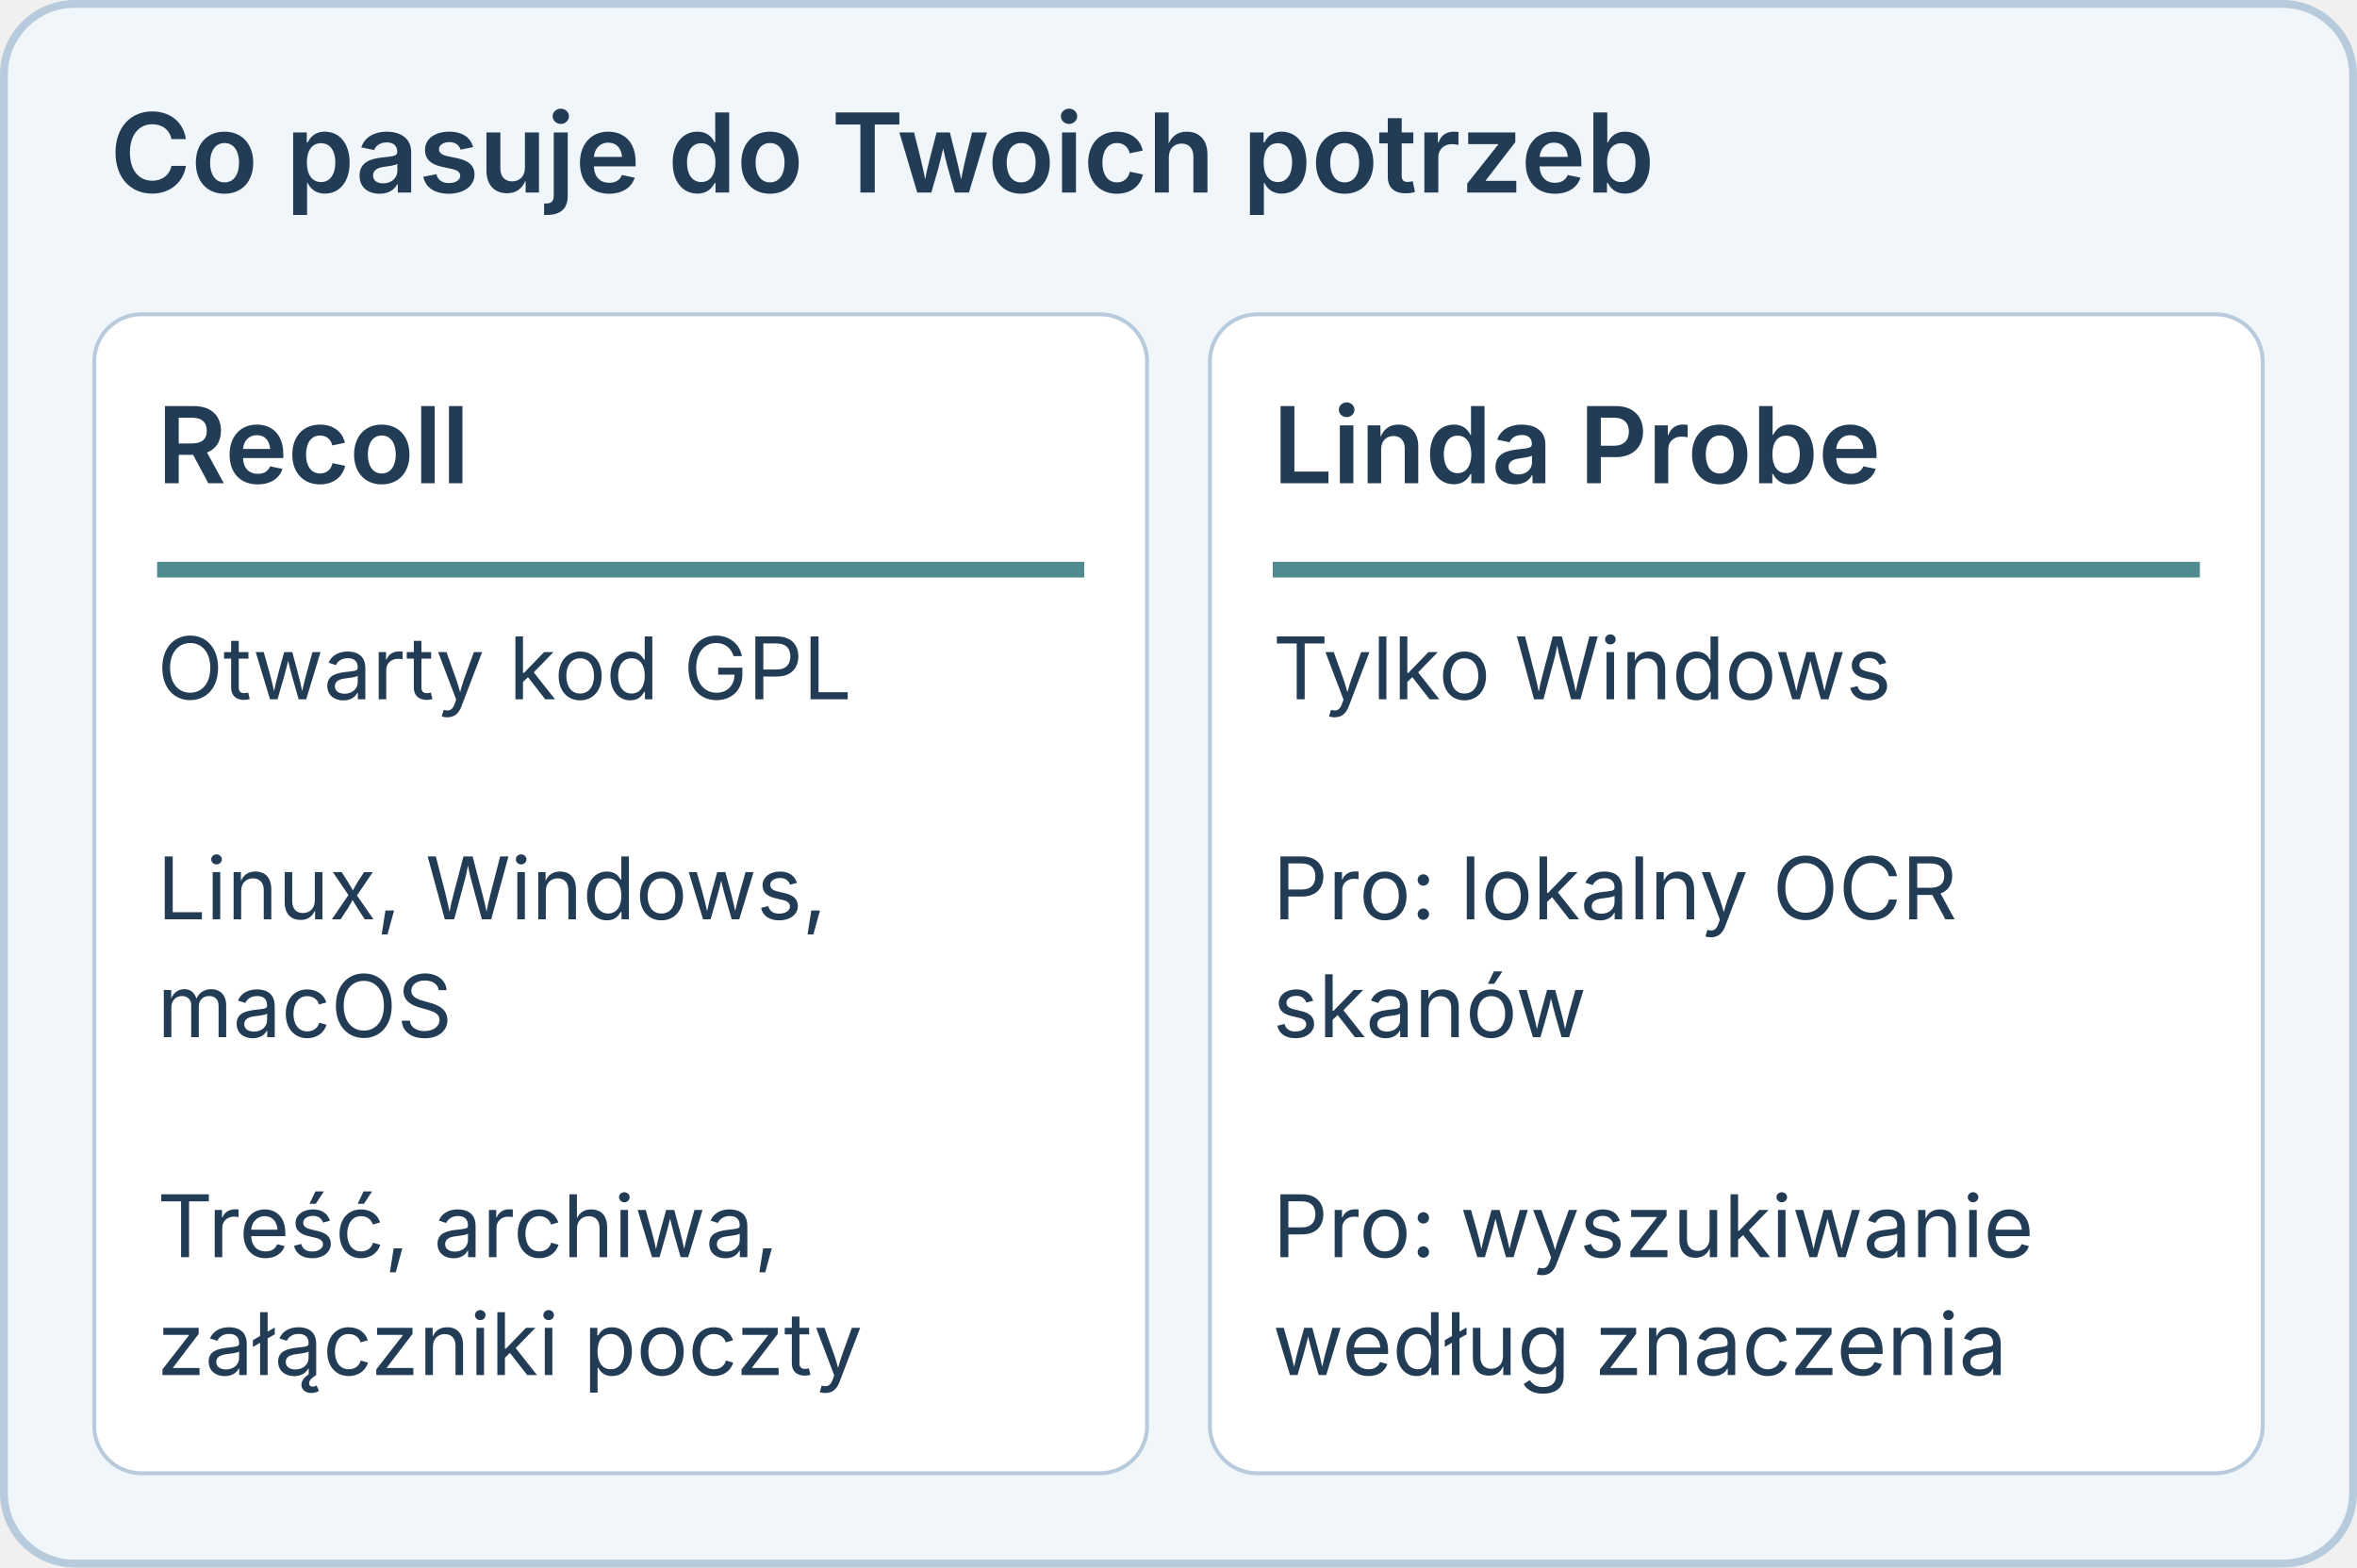
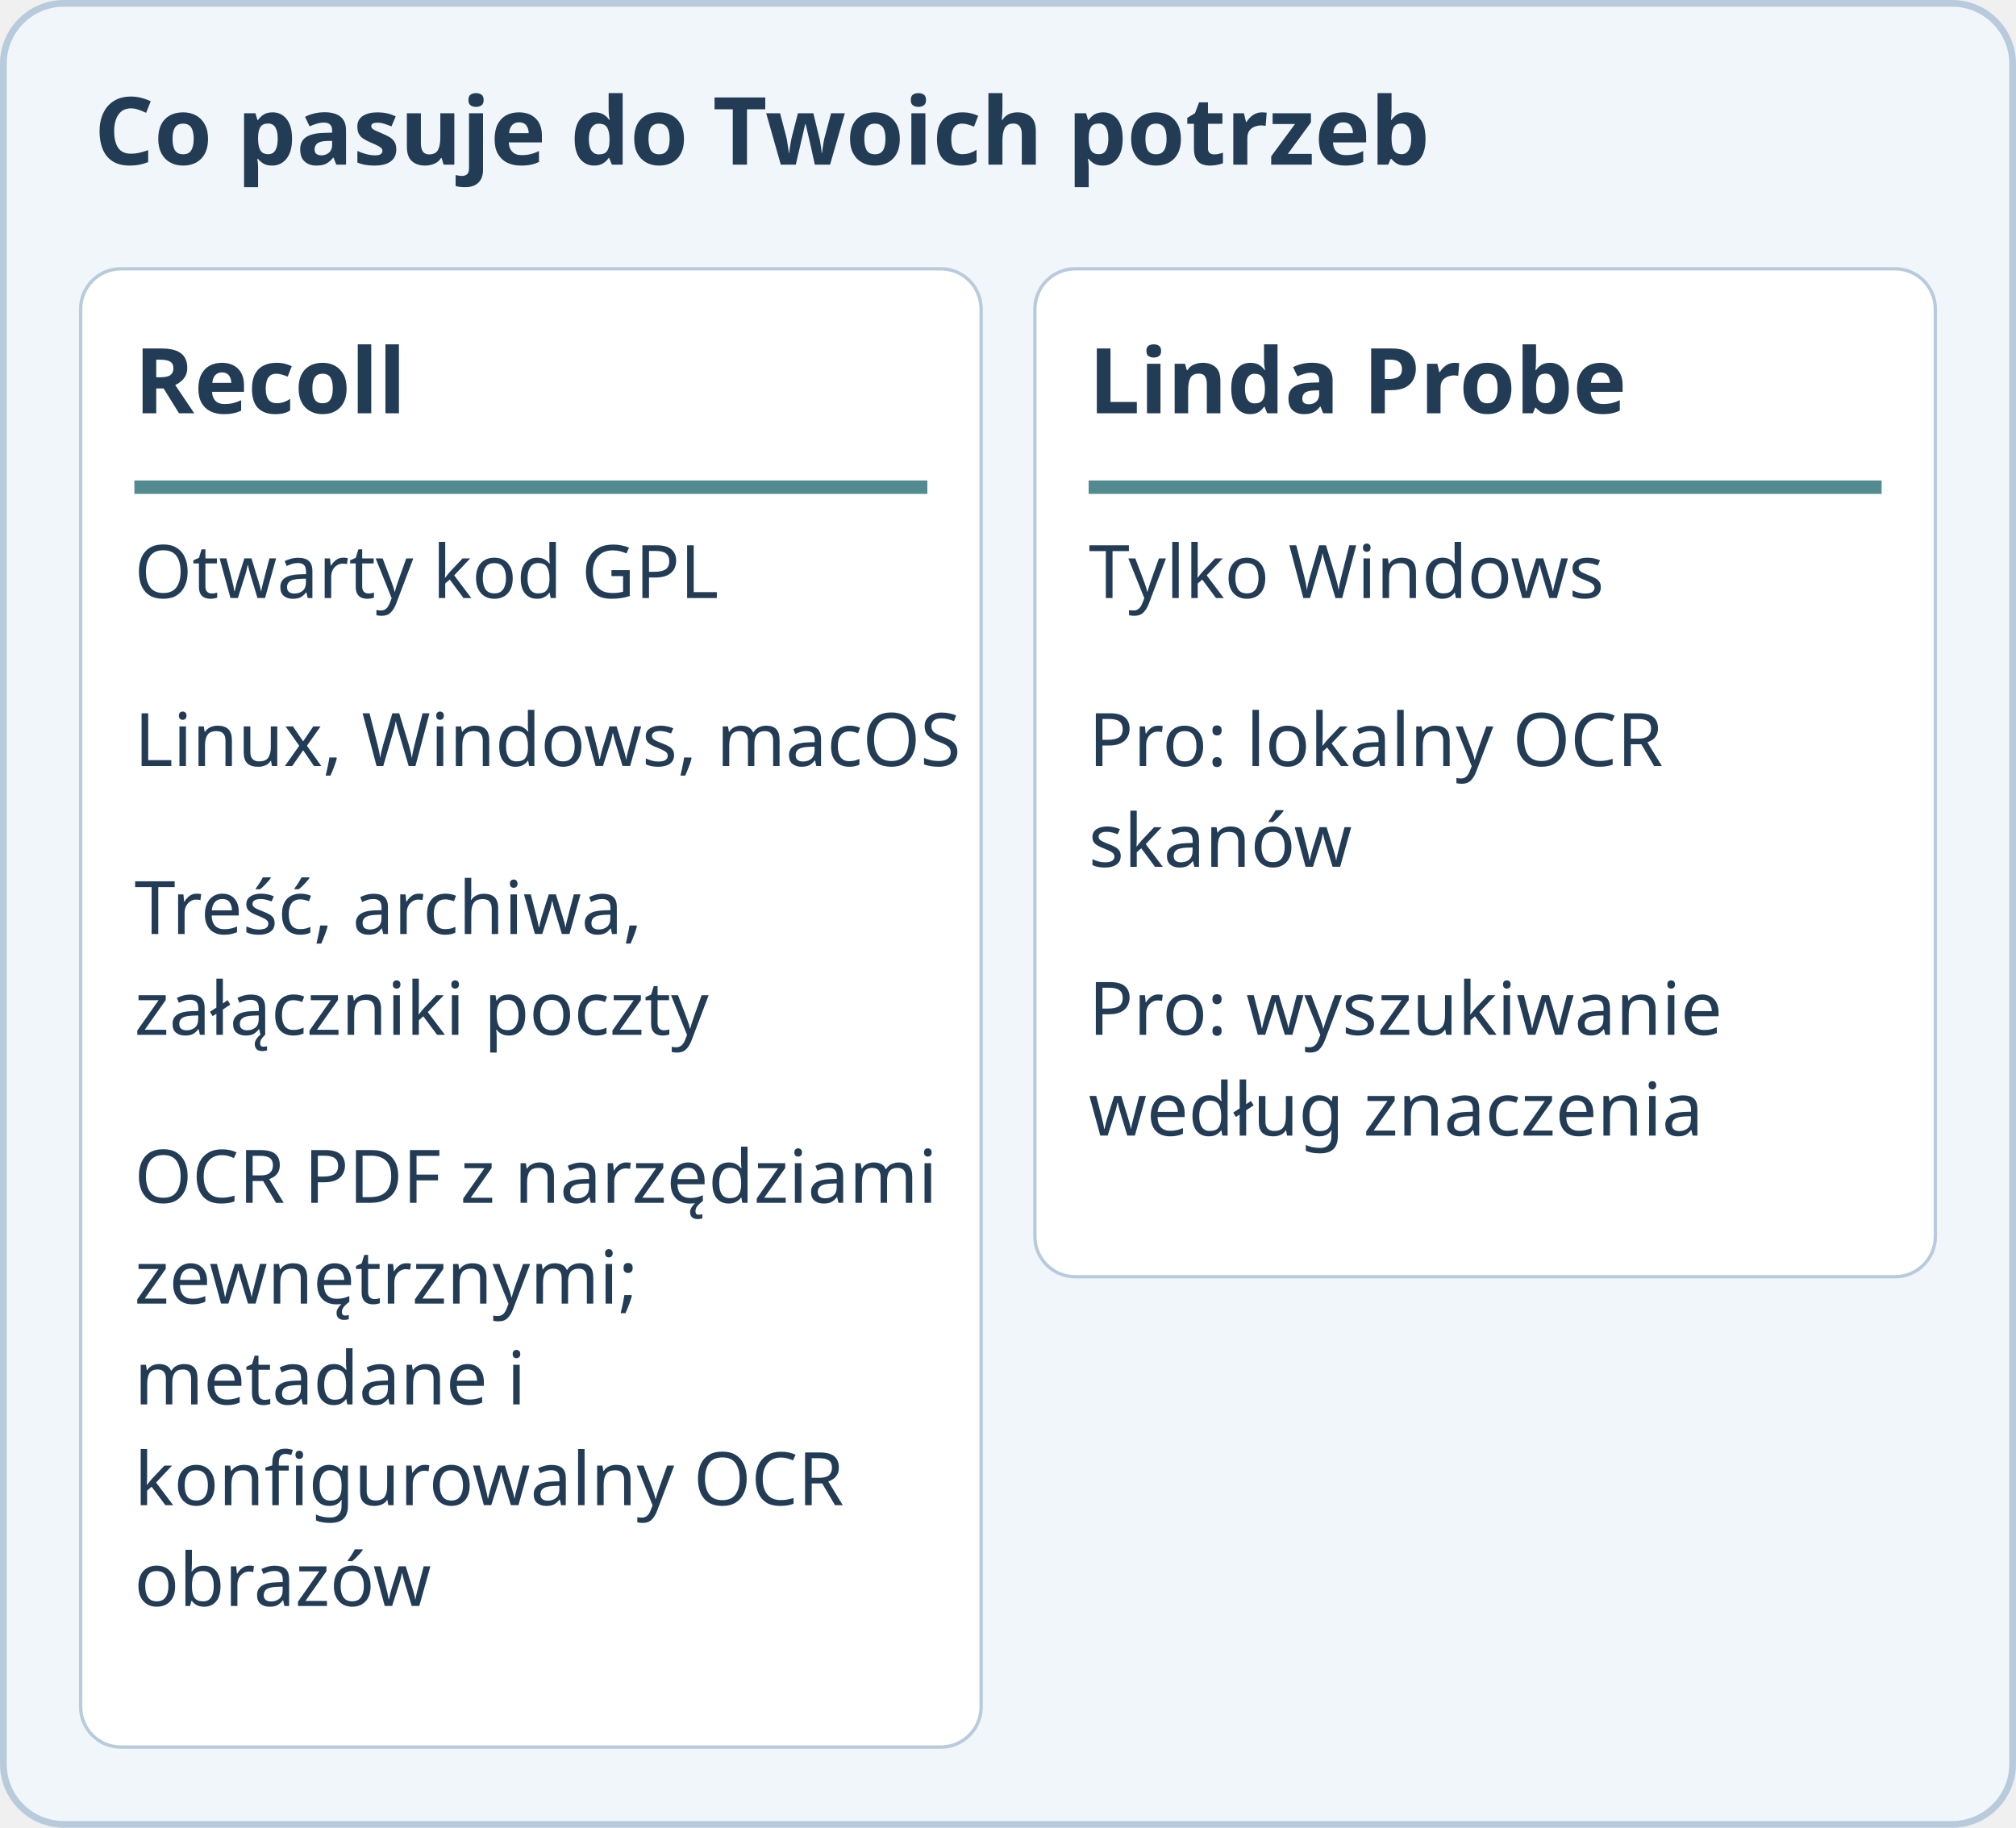
- <svg xmlns="http://www.w3.org/2000/svg" xml:lang="pl" width="600" height="399" viewBox="0 0 600 399" role="img" aria-labelledby="title">
-   <rect x="1" y="1" width="598" height="397" rx="18" fill="#f1f6fa" stroke="#b8cbdc" stroke-width="2" />
-   <g font-family="system-ui, -apple-system, Segoe UI, sans-serif">
+ <svg xmlns="http://www.w3.org/2000/svg" xml:lang="pl" width="600" height="544" viewBox="0 0 600 544" role="img" aria-labelledby="title">
+   <rect x="1" y="1" width="598" height="542" rx="18" fill="#f1f6fa" stroke="#b8cbdc" stroke-width="2" />
+   <g font-family="Segoe UI, sans-serif">
    <text x="28" y="49" font-size="28" font-weight="600" fill="#233c56">
      <tspan x="28" dy="0">Co pasuje do Twoich potrzeb</tspan>
    </text>
-     <rect x="24" y="80" width="268" height="295" rx="12" fill="#fff" stroke="#b8cbdc" />
+     <rect x="24" y="80" width="268" height="440" rx="12" fill="#fff" stroke="#b8cbdc" />
    <text x="40" y="123" font-size="27" font-weight="600" fill="#233c56">
      <tspan x="40" dy="0">Recoll</tspan>
    </text>
    <path d="M40 145 H276" stroke="#518b8f" stroke-width="4" />
    <text x="40" y="178" font-size="22" fill="#233c56">
      <tspan x="40" dy="0">Otwarty kod GPL</tspan>
    </text>
-     <text x="40" y="234" font-size="22" fill="#233c56">
-       <tspan x="40" dy="0">Linux, Windows,</tspan>
-       <tspan x="40" dy="30">macOS</tspan>
+     <text x="40" y="228" font-size="22" fill="#233c56">
+       <tspan x="40" dy="0">Linux, Windows, macOS</tspan>
    </text>
-     <text x="40" y="320" font-size="22" fill="#233c56">
+     <text x="40" y="278" font-size="22" fill="#233c56">
      <tspan x="40" dy="0">Treść, archiwa,</tspan>
      <tspan x="40" dy="30">załączniki poczty</tspan>
    </text>
-     <rect x="308" y="80" width="268" height="295" rx="12" fill="#fff" stroke="#b8cbdc" />
+     <text x="40" y="358" font-size="22" fill="#233c56">
+       <tspan x="40" dy="0">OCR PDF z narzędziami</tspan>
+       <tspan x="40" dy="30">zewnętrznymi;</tspan>
+       <tspan x="40" dy="30">metadane i</tspan>
+       <tspan x="40" dy="30">konfigurowalny OCR</tspan>
+       <tspan x="40" dy="30">obrazów</tspan>
+     </text>
+     <rect x="308" y="80" width="268" height="300" rx="12" fill="#fff" stroke="#b8cbdc" />
    <text x="324" y="123" font-size="27" font-weight="600" fill="#233c56">
      <tspan x="324" dy="0">Linda Probe</tspan>
    </text>
    <path d="M324 145 H560" stroke="#518b8f" stroke-width="4" />
    <text x="324" y="178" font-size="22" fill="#233c56">
      <tspan x="324" dy="0">Tylko Windows</tspan>
    </text>
-     <text x="324" y="234" font-size="22" fill="#233c56">
+     <text x="324" y="228" font-size="22" fill="#233c56">
      <tspan x="324" dy="0">Pro: lokalny OCR</tspan>
      <tspan x="324" dy="30">skanów</tspan>
    </text>
-     <text x="324" y="320" font-size="22" fill="#233c56">
+     <text x="324" y="308" font-size="22" fill="#233c56">
      <tspan x="324" dy="0">Pro: wyszukiwanie</tspan>
      <tspan x="324" dy="30">według znaczenia</tspan>
    </text>
  </g>
</svg>
